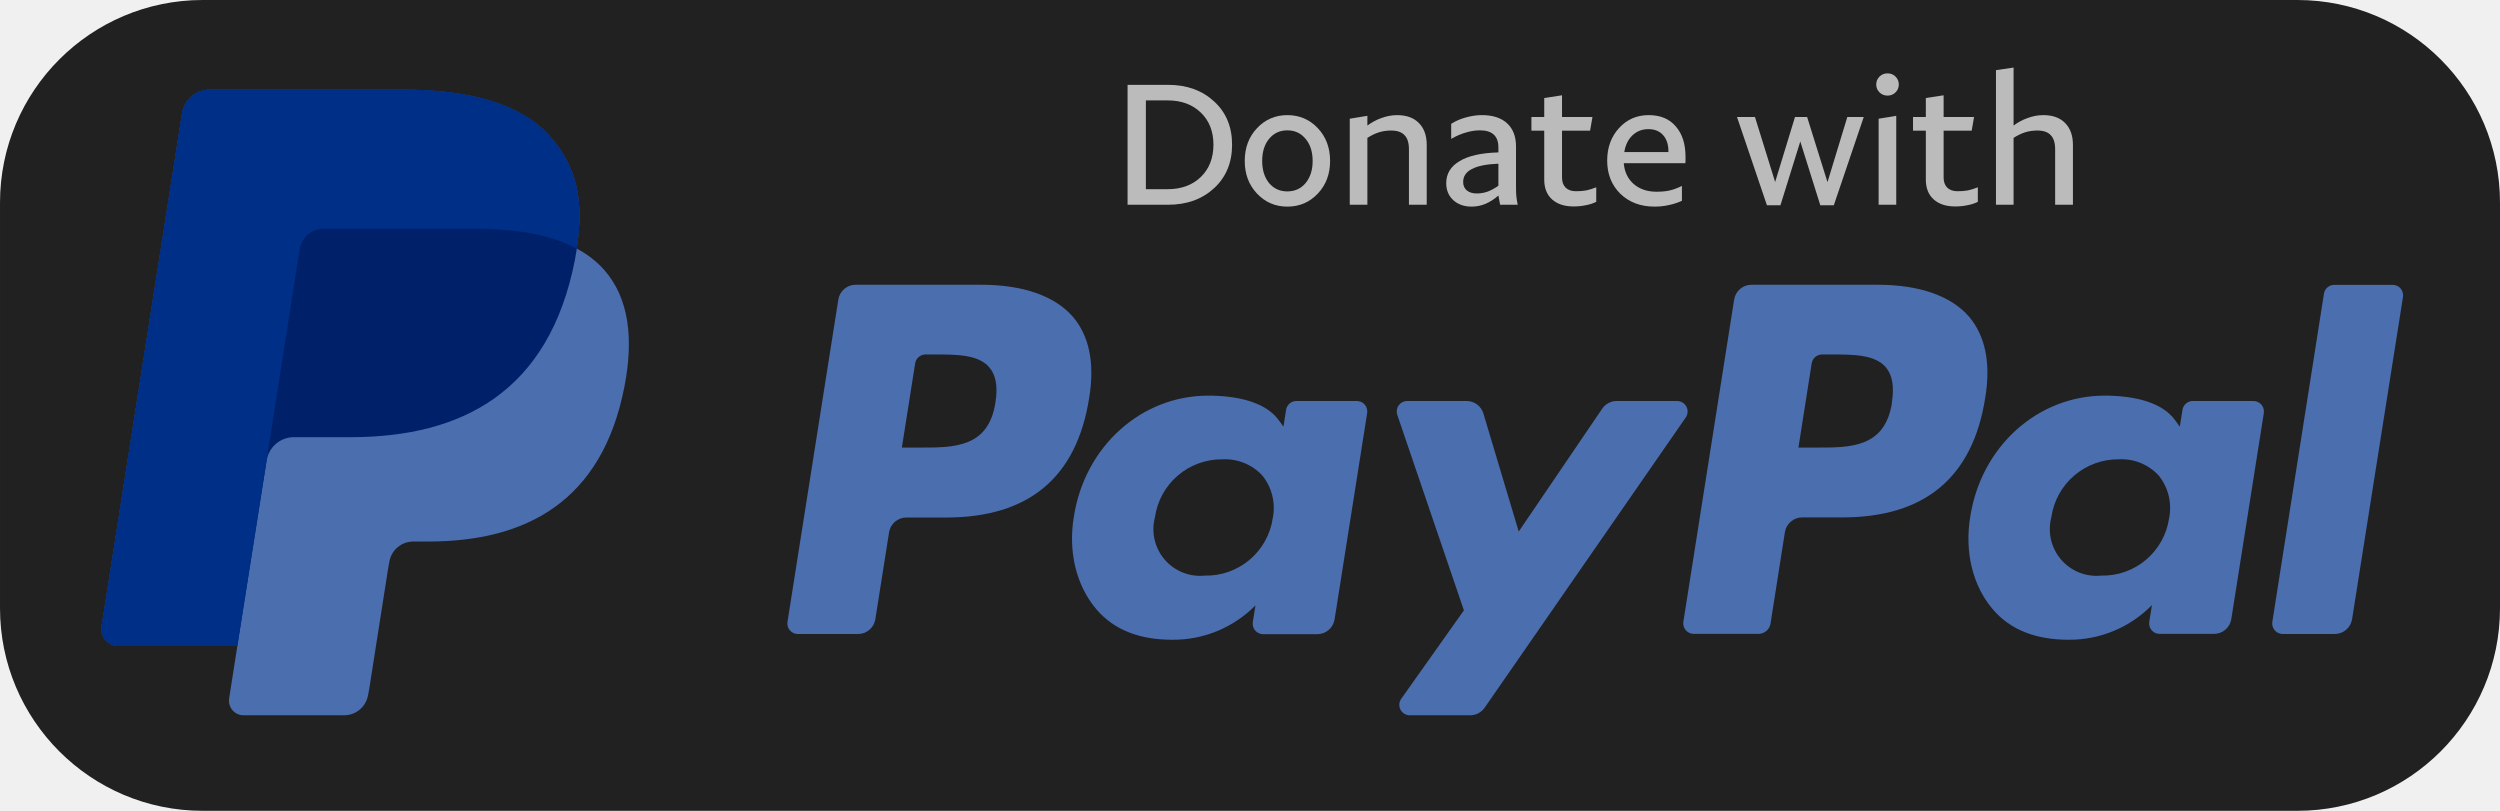
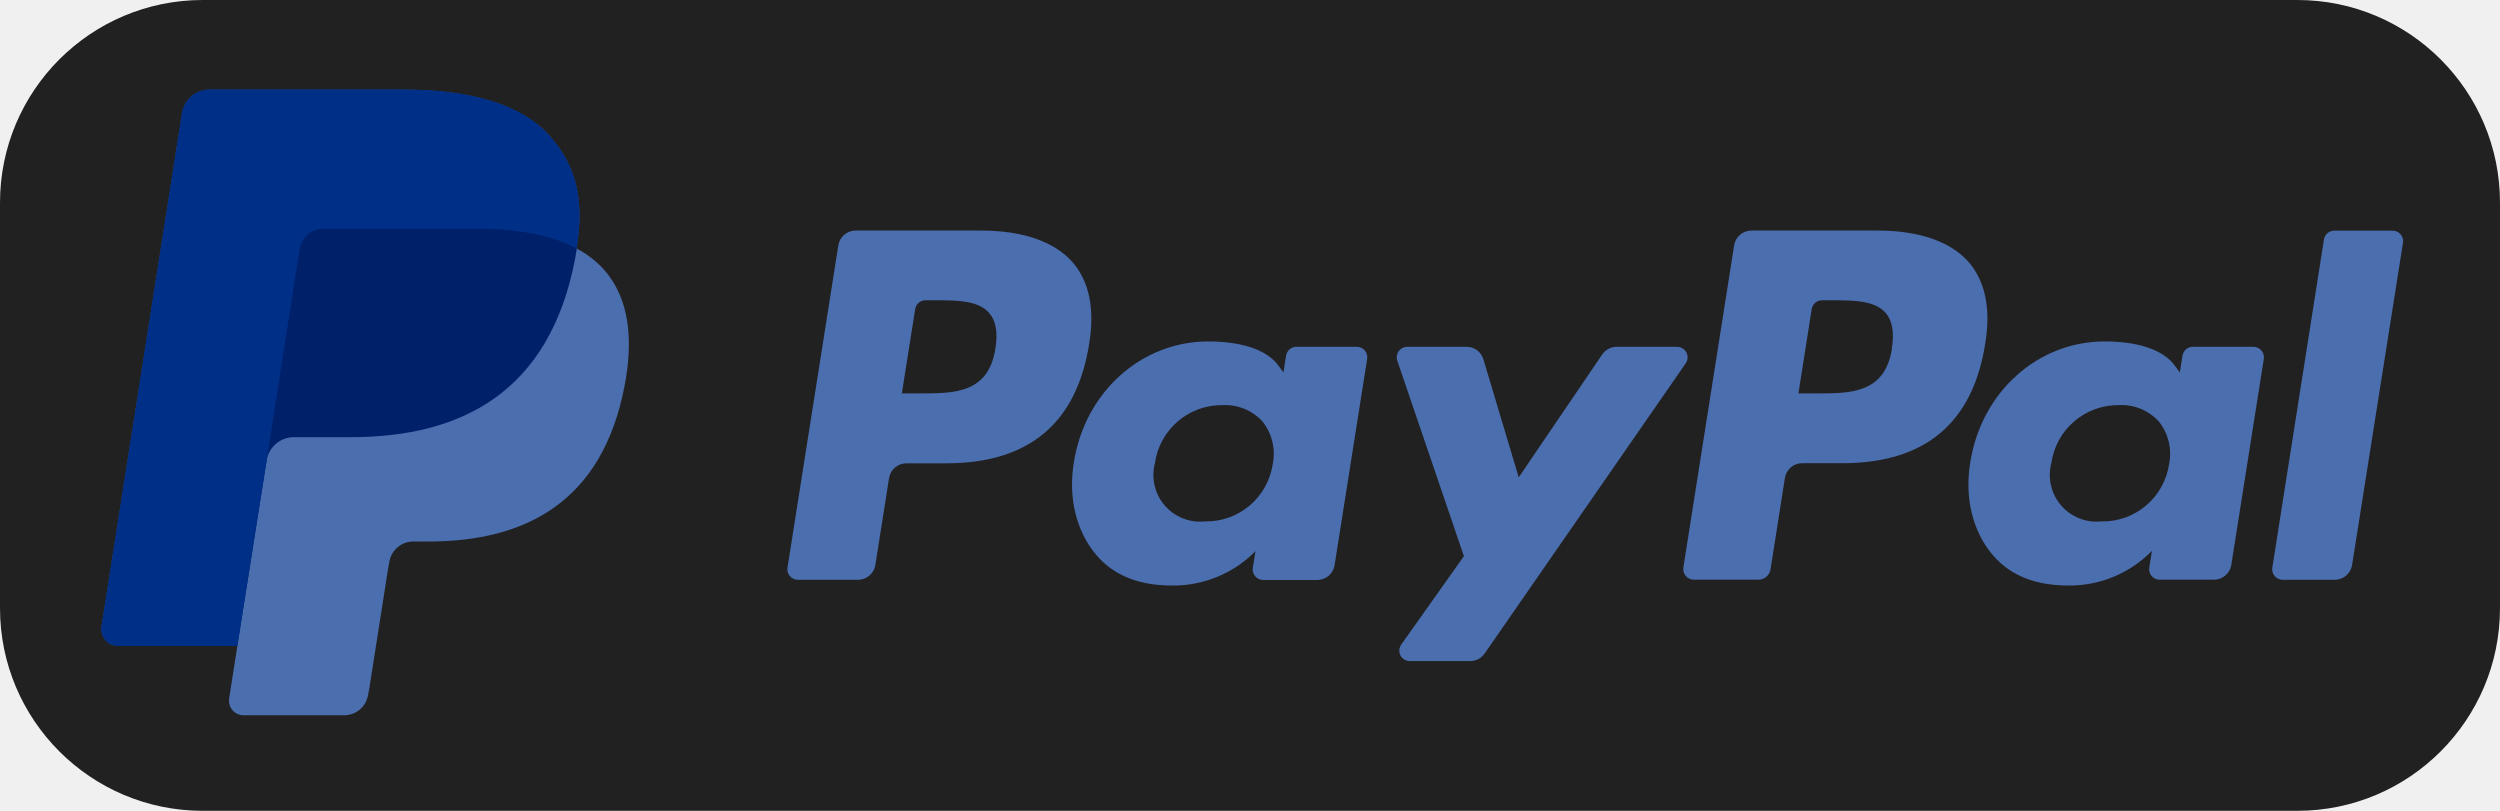
<svg xmlns="http://www.w3.org/2000/svg" width="148" height="48" viewBox="0 0 265.166 86" fill="none" version="1.1" id="svg19">
  <defs id="defs19" />
  <rect style="display:inline;fill:#212121;stroke-width:1.045" id="Background" width="265.166" height="86" x="0" y="0" rx="21.5" />
  <g id="Logo" transform="translate(0.2503136,-0.455451)">
    <path d="m 60.911,26.828 c 0.806,-5.164 0,-8.674 -2.783,-11.854 -3.056,-3.503 -8.582,-5.004 -15.648,-5.004 h -20.515 c -0.699,-7e-4 -1.376,0.25 -1.908,0.706 -0.532,0.456 -0.884,1.089 -0.993,1.783 l -8.541,54.453 c -0.04,0.253 -0.025,0.511 0.044,0.757 0.069,0.246 0.19,0.474 0.355,0.669 0.165,0.195 0.37,0.351 0.601,0.458 0.231,0.107 0.482,0.163 0.737,0.163 h 12.666 l -0.872,5.572 c -0.035,0.221 -0.021,0.447 0.039,0.663 0.061,0.215 0.167,0.415 0.312,0.585 0.145,0.17 0.324,0.307 0.527,0.401 0.202,0.094 0.422,0.142 0.645,0.142 h 10.681 c 0.612,3e-4 1.204,-0.219 1.669,-0.619 0.465,-0.4 0.772,-0.954 0.867,-1.561 l 0.107,-0.542 2.011,-12.82 0.129,-0.71 c 0.095,-0.607 0.403,-1.16 0.868,-1.559 0.465,-0.399 1.056,-0.618 1.668,-0.618 h 1.597 c 10.348,0 18.442,-4.224 20.808,-16.438 0.991,-5.104 0.48,-9.365 -2.136,-12.36 -0.828,-0.929 -1.819,-1.698 -2.923,-2.266" fill="#009ADE" id="path1" style="fill:#4b6eaf;fill-opacity:1" />
    <path d="m 60.911,26.828 c 0.806,-5.164 0,-8.674 -2.783,-11.854 -3.056,-3.503 -8.582,-5.004 -15.648,-5.004 h -20.515 c -0.699,-7e-4 -1.376,0.25 -1.908,0.706 -0.532,0.456 -0.884,1.089 -0.993,1.783 l -8.541,54.453 c -0.04,0.253 -0.025,0.511 0.044,0.757 0.069,0.246 0.19,0.474 0.355,0.669 0.165,0.195 0.37,0.351 0.601,0.458 0.231,0.107 0.482,0.163 0.737,0.163 h 12.666 l 3.201,-20.28 -0.1,0.639 c 0.106,-0.694 0.456,-1.327 0.986,-1.784 0.53,-0.457 1.206,-0.709 1.904,-0.708 h 6.021 c 11.827,0 21.066,-4.829 23.786,-18.79 0.078,-0.412 0.148,-0.814 0.207,-1.207" fill="#002169" id="path2" />
    <path d="m 31.525,26.895 c 0.067,-0.412 0.231,-0.802 0.479,-1.137 0.248,-0.335 0.573,-0.605 0.947,-0.787 0.346,-0.167 0.725,-0.254 1.109,-0.253 h 16.084 c 1.775,-0.018 3.548,0.106 5.304,0.371 0.466,0.074 0.916,0.163 1.356,0.26 0.44,0.097 0.865,0.208 1.275,0.327 l 0.61,0.193 c 0.764,0.251 1.506,0.567 2.217,0.944 0.806,-5.164 0,-8.674 -2.783,-11.854 -3.056,-3.503 -8.582,-5.004 -15.648,-5.004 h -20.512 c -0.699,-6e-4 -1.376,0.25 -1.908,0.706 -0.532,0.456 -0.884,1.089 -0.993,1.783 l -8.541,54.468 c -0.04,0.253 -0.025,0.511 0.044,0.757 0.069,0.246 0.19,0.474 0.355,0.669 0.165,0.195 0.37,0.351 0.601,0.458 0.231,0.107 0.482,0.163 0.737,0.163 h 12.666 l 3.201,-20.28 z" fill="#002f87" id="path3" />
  </g>
-   <g id="PayPal" transform="translate(0.2503136,-0.455451)">
+   <g id="PayPal" transform="translate(0.2503136,-6.203718)">
    <path d="m 198.894,30.658 h -13.351 c -0.445,-0.006 -0.877,0.149 -1.218,0.435 -0.341,0.286 -0.568,0.686 -0.639,1.125 l -5.388,34.183 c -0.025,0.159 -0.015,0.321 0.028,0.475 0.044,0.155 0.12,0.298 0.224,0.42 0.105,0.122 0.234,0.221 0.379,0.288 0.146,0.068 0.305,0.103 0.465,0.104 h 6.868 c 0.309,-6e-4 0.608,-0.111 0.842,-0.312 0.235,-0.201 0.391,-0.479 0.44,-0.784 l 1.523,-9.691 c 0.07,-0.441 0.296,-0.842 0.637,-1.129 0.341,-0.288 0.775,-0.443 1.221,-0.437 h 4.217 c 8.781,0 13.846,-4.248 15.171,-12.67 0.62,-3.716 0,-6.576 -1.696,-8.601 -1.926,-2.229 -5.283,-3.406 -9.723,-3.406 z m 1.536,12.484 c -0.731,4.787 -4.384,4.787 -7.92,4.787 h -2.006 l 1.405,-8.936 c 0.043,-0.262 0.177,-0.5 0.379,-0.673 0.202,-0.172 0.458,-0.267 0.724,-0.268 h 0.928 c 2.403,0 4.676,0 5.846,1.375 0.681,0.817 0.892,2.037 0.626,3.716 z" fill="#ffffff" id="path4" style="fill:#4b6eaf;fill-opacity:1" />
    <path d="M 103.796,30.658 H 90.464 c -0.436,0.009 -0.856,0.172 -1.184,0.46 -0.328,0.288 -0.545,0.682 -0.612,1.113 l -5.393,34.183 c -0.026,0.159 -0.016,0.322 0.028,0.477 0.044,0.155 0.121,0.299 0.226,0.421 0.105,0.122 0.235,0.221 0.381,0.288 0.146,0.067 0.306,0.102 0.467,0.102 h 6.359 c 0.447,0.005 0.88,-0.15 1.221,-0.438 0.341,-0.288 0.567,-0.689 0.637,-1.129 l 1.455,-9.221 c 0.07,-0.435 0.291,-0.832 0.626,-1.119 0.335,-0.287 0.76,-0.446 1.201,-0.448 h 4.217 c 8.781,0 13.853,-4.248 15.178,-12.67 0.619,-3.716 0,-6.576 -1.703,-8.601 -1.95,-2.242 -5.313,-3.418 -9.772,-3.418 z m 1.536,12.484 c -0.724,4.787 -4.378,4.787 -7.914,4.787 h -2.012 l 1.412,-8.936 c 0.041,-0.262 0.174,-0.5 0.374,-0.672 0.201,-0.172 0.457,-0.268 0.722,-0.269 h 0.922 c 2.403,0 4.682,0 5.852,1.375 0.7,0.817 0.91,2.037 0.644,3.716 z" fill="#ffffff" id="path5" style="fill:#4b6eaf;fill-opacity:1" />
    <path d="m 143.639,42.987 h -6.385 c -0.265,-1e-4 -0.521,0.095 -0.722,0.268 -0.201,0.173 -0.334,0.412 -0.374,0.674 l -0.278,1.784 -0.446,-0.619 c -1.387,-2.006 -4.465,-2.675 -7.543,-2.675 -7.053,0 -13.078,5.344 -14.242,12.843 -0.62,3.716 0.26,7.307 2.378,9.803 1.944,2.291 4.724,3.245 8.05,3.245 1.642,0.017 3.271,-0.297 4.79,-0.924 1.518,-0.627 2.894,-1.553 4.047,-2.723 l -0.285,1.771 c -0.025,0.159 -0.016,0.321 0.028,0.475 0.043,0.155 0.12,0.298 0.224,0.42 0.104,0.122 0.233,0.221 0.379,0.288 0.146,0.068 0.304,0.103 0.465,0.104 h 5.722 c 0.446,0.005 0.879,-0.15 1.22,-0.438 0.341,-0.288 0.567,-0.689 0.637,-1.129 l 3.45,-21.847 c 0.031,-0.163 0.026,-0.33 -0.016,-0.491 -0.042,-0.16 -0.119,-0.309 -0.226,-0.436 -0.107,-0.127 -0.241,-0.227 -0.392,-0.295 -0.151,-0.068 -0.315,-0.101 -0.481,-0.097 z m -8.892,12.428 c -0.252,1.72 -1.124,3.288 -2.451,4.411 -1.328,1.122 -3.02,1.721 -4.758,1.683 -0.796,0.081 -1.6,-0.033 -2.343,-0.331 -0.743,-0.298 -1.402,-0.772 -1.922,-1.38 -0.52,-0.609 -0.884,-1.334 -1.063,-2.115 -0.178,-0.78 -0.164,-1.592 0.04,-2.366 0.244,-1.719 1.104,-3.29 2.422,-4.42 1.317,-1.13 3.001,-1.743 4.737,-1.722 0.793,-0.042 1.586,0.092 2.322,0.393 0.735,0.301 1.395,0.761 1.932,1.347 0.497,0.626 0.851,1.354 1.039,2.131 0.187,0.777 0.202,1.587 0.045,2.371 z" fill="#ffffff" id="path6" style="fill:#4b6eaf;fill-opacity:1" />
    <path d="m 238.718,42.987 h -6.384 c -0.265,-1e-4 -0.521,0.095 -0.723,0.268 -0.201,0.173 -0.333,0.412 -0.373,0.674 l -0.285,1.784 -0.446,-0.619 c -1.381,-2.006 -4.458,-2.675 -7.536,-2.675 -7.053,0 -13.079,5.344 -14.243,12.843 -0.619,3.716 0.254,7.307 2.378,9.803 1.944,2.291 4.725,3.245 8.05,3.245 1.646,0.014 3.277,-0.305 4.797,-0.937 1.519,-0.632 2.896,-1.565 4.046,-2.741 l -0.285,1.771 c -0.025,0.159 -0.015,0.321 0.028,0.475 0.044,0.155 0.12,0.298 0.224,0.42 0.105,0.122 0.234,0.221 0.38,0.288 0.145,0.068 0.304,0.103 0.464,0.104 h 5.747 c 0.446,0.005 0.879,-0.15 1.221,-0.437 0.341,-0.288 0.567,-0.689 0.637,-1.129 l 3.449,-21.847 c 0.026,-0.163 0.015,-0.329 -0.031,-0.488 -0.047,-0.158 -0.128,-0.304 -0.237,-0.427 -0.11,-0.123 -0.245,-0.221 -0.397,-0.285 -0.152,-0.065 -0.316,-0.095 -0.481,-0.088 z m -8.898,12.428 c -0.249,1.72 -1.119,3.289 -2.446,4.412 -1.327,1.123 -3.019,1.721 -4.756,1.682 -0.797,0.081 -1.601,-0.033 -2.343,-0.331 -0.743,-0.298 -1.403,-0.772 -1.923,-1.38 -0.519,-0.609 -0.884,-1.334 -1.062,-2.115 -0.178,-0.78 -0.165,-1.592 0.039,-2.366 0.244,-1.718 1.104,-3.288 2.42,-4.418 1.316,-1.13 2.998,-1.743 4.733,-1.725 0.794,-0.043 1.587,0.09 2.323,0.391 0.736,0.301 1.395,0.762 1.931,1.349 0.497,0.626 0.852,1.354 1.039,2.131 0.187,0.777 0.202,1.587 0.045,2.371 z" fill="#ffffff" id="path7" style="fill:#4b6eaf;fill-opacity:1" />
    <path d="m 177.636,42.987 h -6.416 c -0.301,9e-4 -0.598,0.075 -0.865,0.217 -0.266,0.141 -0.494,0.345 -0.664,0.595 l -8.856,13.035 -3.746,-12.521 c -0.114,-0.383 -0.349,-0.718 -0.669,-0.957 -0.32,-0.239 -0.709,-0.368 -1.108,-0.368 h -6.304 c -0.177,4e-4 -0.352,0.043 -0.509,0.124 -0.157,0.081 -0.293,0.199 -0.396,0.343 -0.103,0.144 -0.17,0.31 -0.196,0.486 -0.025,0.175 -0.009,0.354 0.048,0.521 l 7.066,20.732 -6.645,9.375 c -0.118,0.166 -0.189,0.361 -0.203,0.565 -0.015,0.203 0.027,0.407 0.12,0.588 0.094,0.181 0.235,0.333 0.409,0.439 0.175,0.106 0.374,0.162 0.578,0.161 h 6.409 c 0.299,2e-4 0.594,-0.072 0.859,-0.21 0.265,-0.138 0.493,-0.338 0.665,-0.583 l 21.339,-30.795 c 0.115,-0.167 0.182,-0.363 0.194,-0.565 0.012,-0.203 -0.031,-0.405 -0.125,-0.584 -0.095,-0.18 -0.236,-0.33 -0.41,-0.435 -0.173,-0.105 -0.372,-0.161 -0.575,-0.161 z" fill="#ffffff" id="path8" style="fill:#4b6eaf;fill-opacity:1" />
    <path d="m 246.242,31.611 -5.474,34.802 c -0.025,0.159 -0.015,0.321 0.028,0.475 0.044,0.155 0.12,0.298 0.224,0.42 0.104,0.122 0.234,0.221 0.379,0.288 0.146,0.068 0.305,0.103 0.465,0.104 h 5.505 c 0.446,0.005 0.88,-0.15 1.221,-0.438 0.341,-0.288 0.567,-0.689 0.637,-1.129 l 5.4,-34.182 c 0.025,-0.159 0.015,-0.321 -0.029,-0.476 -0.044,-0.155 -0.121,-0.298 -0.226,-0.42 -0.104,-0.122 -0.235,-0.22 -0.381,-0.286 -0.146,-0.067 -0.306,-0.101 -0.466,-0.099 h -6.156 c -0.27,-0.008 -0.534,0.084 -0.741,0.257 -0.208,0.173 -0.345,0.417 -0.386,0.684 z" fill="#ffffff" id="path9" style="fill:#4b6eaf;fill-opacity:1" />
  </g>
-   <g id="Donate_with" transform="translate(0.2503136,-0.455451)">
-     <path d="m 123.647,22.172 h -4.3 V 9.454 h 4.3 c 1.984,0 3.61,0.587 4.88,1.76 1.27,1.161 1.905,2.691 1.905,4.59 0,1.899 -0.635,3.435 -1.905,4.608 -1.27,1.173 -2.896,1.76 -4.88,1.76 z m -2.358,-11.067 v 9.416 h 2.322 c 1.439,0 2.606,-0.429 3.501,-1.288 0.895,-0.871 1.343,-2.014 1.343,-3.429 0,-1.415 -0.448,-2.552 -1.343,-3.411 -0.895,-0.859 -2.062,-1.288 -3.501,-1.288 z" fill="#ffffff" id="path10" style="fill:#bbbbbb;fill-opacity:1" />
-     <path d="m 136.292,22.372 c -1.27,0 -2.34,-0.46 -3.211,-1.379 -0.871,-0.919 -1.306,-2.074 -1.306,-3.465 0,-1.403 0.435,-2.564 1.306,-3.483 0.871,-0.919 1.941,-1.379 3.211,-1.379 1.282,0 2.359,0.46 3.229,1.379 0.871,0.919 1.307,2.08 1.307,3.483 0,1.391 -0.436,2.546 -1.307,3.465 -0.87,0.919 -1.947,1.379 -3.229,1.379 z m 0,-1.615 c 0.798,0 1.445,-0.296 1.941,-0.889 0.496,-0.605 0.744,-1.385 0.744,-2.34 0,-0.968 -0.248,-1.748 -0.744,-2.34 -0.496,-0.605 -1.143,-0.907 -1.941,-0.907 -0.798,0 -1.445,0.302 -1.941,0.907 -0.484,0.593 -0.726,1.373 -0.726,2.34 0,0.955 0.242,1.736 0.726,2.34 0.496,0.593 1.143,0.889 1.941,0.889 z" fill="#ffffff" id="path11" style="fill:#bbbbbb;fill-opacity:1" />
-     <path d="m 142.914,22.172 v -9.125 l 1.869,-0.308 v 1.034 c 0.447,-0.339 0.943,-0.605 1.487,-0.798 0.557,-0.206 1.113,-0.308 1.669,-0.308 0.992,0 1.76,0.278 2.304,0.835 0.557,0.556 0.835,1.33 0.835,2.322 v 6.35 h -1.887 v -5.878 c 0,-0.689 -0.157,-1.191 -0.472,-1.506 -0.302,-0.327 -0.774,-0.49 -1.415,-0.49 -0.447,0 -0.871,0.06 -1.27,0.181 -0.399,0.121 -0.816,0.321 -1.251,0.599 v 7.093 z" fill="#ffffff" id="path12" style="fill:#bbbbbb;fill-opacity:1" />
-     <path d="m 154.942,19.759 c 0,0.375 0.127,0.671 0.381,0.889 0.266,0.218 0.617,0.327 1.052,0.327 0.387,0 0.762,-0.06 1.125,-0.181 0.363,-0.133 0.756,-0.345 1.179,-0.635 v -2.34 c -1.258,0.048 -2.195,0.236 -2.812,0.562 -0.617,0.315 -0.925,0.774 -0.925,1.379 z m 5.787,2.413 h -1.868 l -0.182,-0.98 c -0.435,0.387 -0.895,0.683 -1.378,0.889 -0.472,0.194 -0.962,0.29 -1.47,0.29 -0.786,0 -1.433,-0.23 -1.941,-0.689 -0.496,-0.46 -0.744,-1.058 -0.744,-1.796 0,-1.004 0.472,-1.784 1.415,-2.34 0.943,-0.569 2.316,-0.877 4.118,-0.925 v -0.544 c 0,-0.593 -0.163,-1.04 -0.49,-1.343 -0.326,-0.302 -0.81,-0.454 -1.451,-0.454 -0.496,0 -1.004,0.079 -1.524,0.236 -0.508,0.145 -1.022,0.369 -1.542,0.671 v -1.597 c 0.423,-0.278 0.931,-0.502 1.524,-0.671 0.605,-0.169 1.179,-0.254 1.724,-0.254 1.161,0 2.056,0.29 2.685,0.871 0.629,0.581 0.943,1.397 0.943,2.449 v 4.336 c 0,0.387 0.012,0.708 0.036,0.962 0.024,0.254 0.073,0.55 0.145,0.889 z" fill="#ffffff" id="path13" style="fill:#bbbbbb;fill-opacity:1" />
-     <path d="m 162.181,14.317 v -1.451 h 1.36 v -2.014 l 1.887,-0.29 v 2.304 h 3.229 l -0.254,1.451 h -2.975 v 4.971 c 0,0.46 0.127,0.816 0.381,1.07 0.266,0.254 0.629,0.381 1.089,0.381 0.435,0 0.81,-0.03 1.124,-0.091 0.327,-0.073 0.672,-0.181 1.035,-0.327 v 1.542 c -0.339,0.169 -0.714,0.29 -1.125,0.363 -0.399,0.085 -0.829,0.127 -1.288,0.127 -0.956,0 -1.712,-0.248 -2.268,-0.744 -0.556,-0.496 -0.835,-1.197 -0.835,-2.104 v -5.189 z" fill="#ffffff" id="path14" style="fill:#bbbbbb;fill-opacity:1" />
-     <path d="m 174.59,14.153 c -0.665,0 -1.228,0.218 -1.687,0.653 -0.46,0.435 -0.75,1.028 -0.871,1.778 h 4.681 v -0.091 c 0,-0.714 -0.188,-1.282 -0.563,-1.705 -0.375,-0.423 -0.895,-0.635 -1.56,-0.635 z m 3.556,6.023 v 1.578 c -0.448,0.206 -0.913,0.357 -1.397,0.454 -0.472,0.109 -0.974,0.163 -1.506,0.163 -1.476,0 -2.685,-0.454 -3.628,-1.361 -0.932,-0.919 -1.397,-2.092 -1.397,-3.519 0,-1.379 0.417,-2.528 1.251,-3.447 0.835,-0.919 1.887,-1.379 3.157,-1.379 1.234,0 2.189,0.399 2.867,1.197 0.689,0.786 1.034,1.863 1.034,3.229 0,0.181 0,0.321 0,0.417 0,0.085 -0.006,0.169 -0.018,0.254 h -6.532 c 0.073,0.919 0.424,1.657 1.053,2.213 0.641,0.544 1.445,0.816 2.413,0.816 0.58,0 1.064,-0.048 1.451,-0.145 0.399,-0.097 0.816,-0.254 1.252,-0.472 z" fill="#ffffff" id="path15" style="fill:#bbbbbb;fill-opacity:1" />
-     <path d="m 188.033,19.759 2.105,-6.894 h 1.288 l 2.159,6.912 2.104,-6.912 h 1.742 l -3.175,9.361 h -1.433 l -2.123,-6.767 -2.104,6.767 h -1.434 l -3.175,-9.361 h 1.905 z" fill="#ffffff" id="path16" style="fill:#bbbbbb;fill-opacity:1" />
-     <path d="m 199.953,10.597 c -0.339,0 -0.623,-0.115 -0.853,-0.345 -0.23,-0.23 -0.345,-0.508 -0.345,-0.835 0,-0.327 0.115,-0.605 0.345,-0.835 0.23,-0.23 0.514,-0.345 0.853,-0.345 0.338,0 0.622,0.115 0.852,0.345 0.23,0.23 0.345,0.508 0.345,0.835 0,0.327 -0.115,0.605 -0.345,0.835 -0.23,0.23 -0.514,0.345 -0.852,0.345 z m 0.925,11.575 h -1.869 v -9.125 l 1.869,-0.308 z" fill="#ffffff" id="path17" style="fill:#bbbbbb;fill-opacity:1" />
-     <path d="m 202.656,14.317 v -1.451 h 1.36 v -2.014 l 1.887,-0.29 v 2.304 h 3.229 l -0.254,1.451 h -2.975 v 4.971 c 0,0.46 0.127,0.816 0.381,1.07 0.266,0.254 0.629,0.381 1.089,0.381 0.435,0 0.81,-0.03 1.124,-0.091 0.327,-0.073 0.672,-0.181 1.035,-0.327 v 1.542 c -0.339,0.169 -0.714,0.29 -1.125,0.363 -0.399,0.085 -0.829,0.127 -1.288,0.127 -0.956,0 -1.712,-0.248 -2.268,-0.744 -0.556,-0.496 -0.835,-1.197 -0.835,-2.104 v -5.189 z" fill="#ffffff" id="path18" style="fill:#bbbbbb;fill-opacity:1" />
-     <path d="M 211.455,22.172 V 7.894 l 1.868,-0.272 v 6.15 c 0.448,-0.339 0.944,-0.605 1.488,-0.798 0.556,-0.206 1.113,-0.308 1.669,-0.308 0.992,0 1.76,0.278 2.304,0.835 0.556,0.556 0.834,1.33 0.834,2.322 v 6.35 h -1.886 v -5.878 c 0,-0.689 -0.158,-1.191 -0.472,-1.506 -0.302,-0.327 -0.774,-0.49 -1.415,-0.49 -0.448,0 -0.871,0.06 -1.27,0.181 -0.399,0.121 -0.816,0.321 -1.252,0.599 v 7.093 z" fill="#ffffff" id="path19" style="fill:#bbbbbb;fill-opacity:1" />
-   </g>
</svg>
